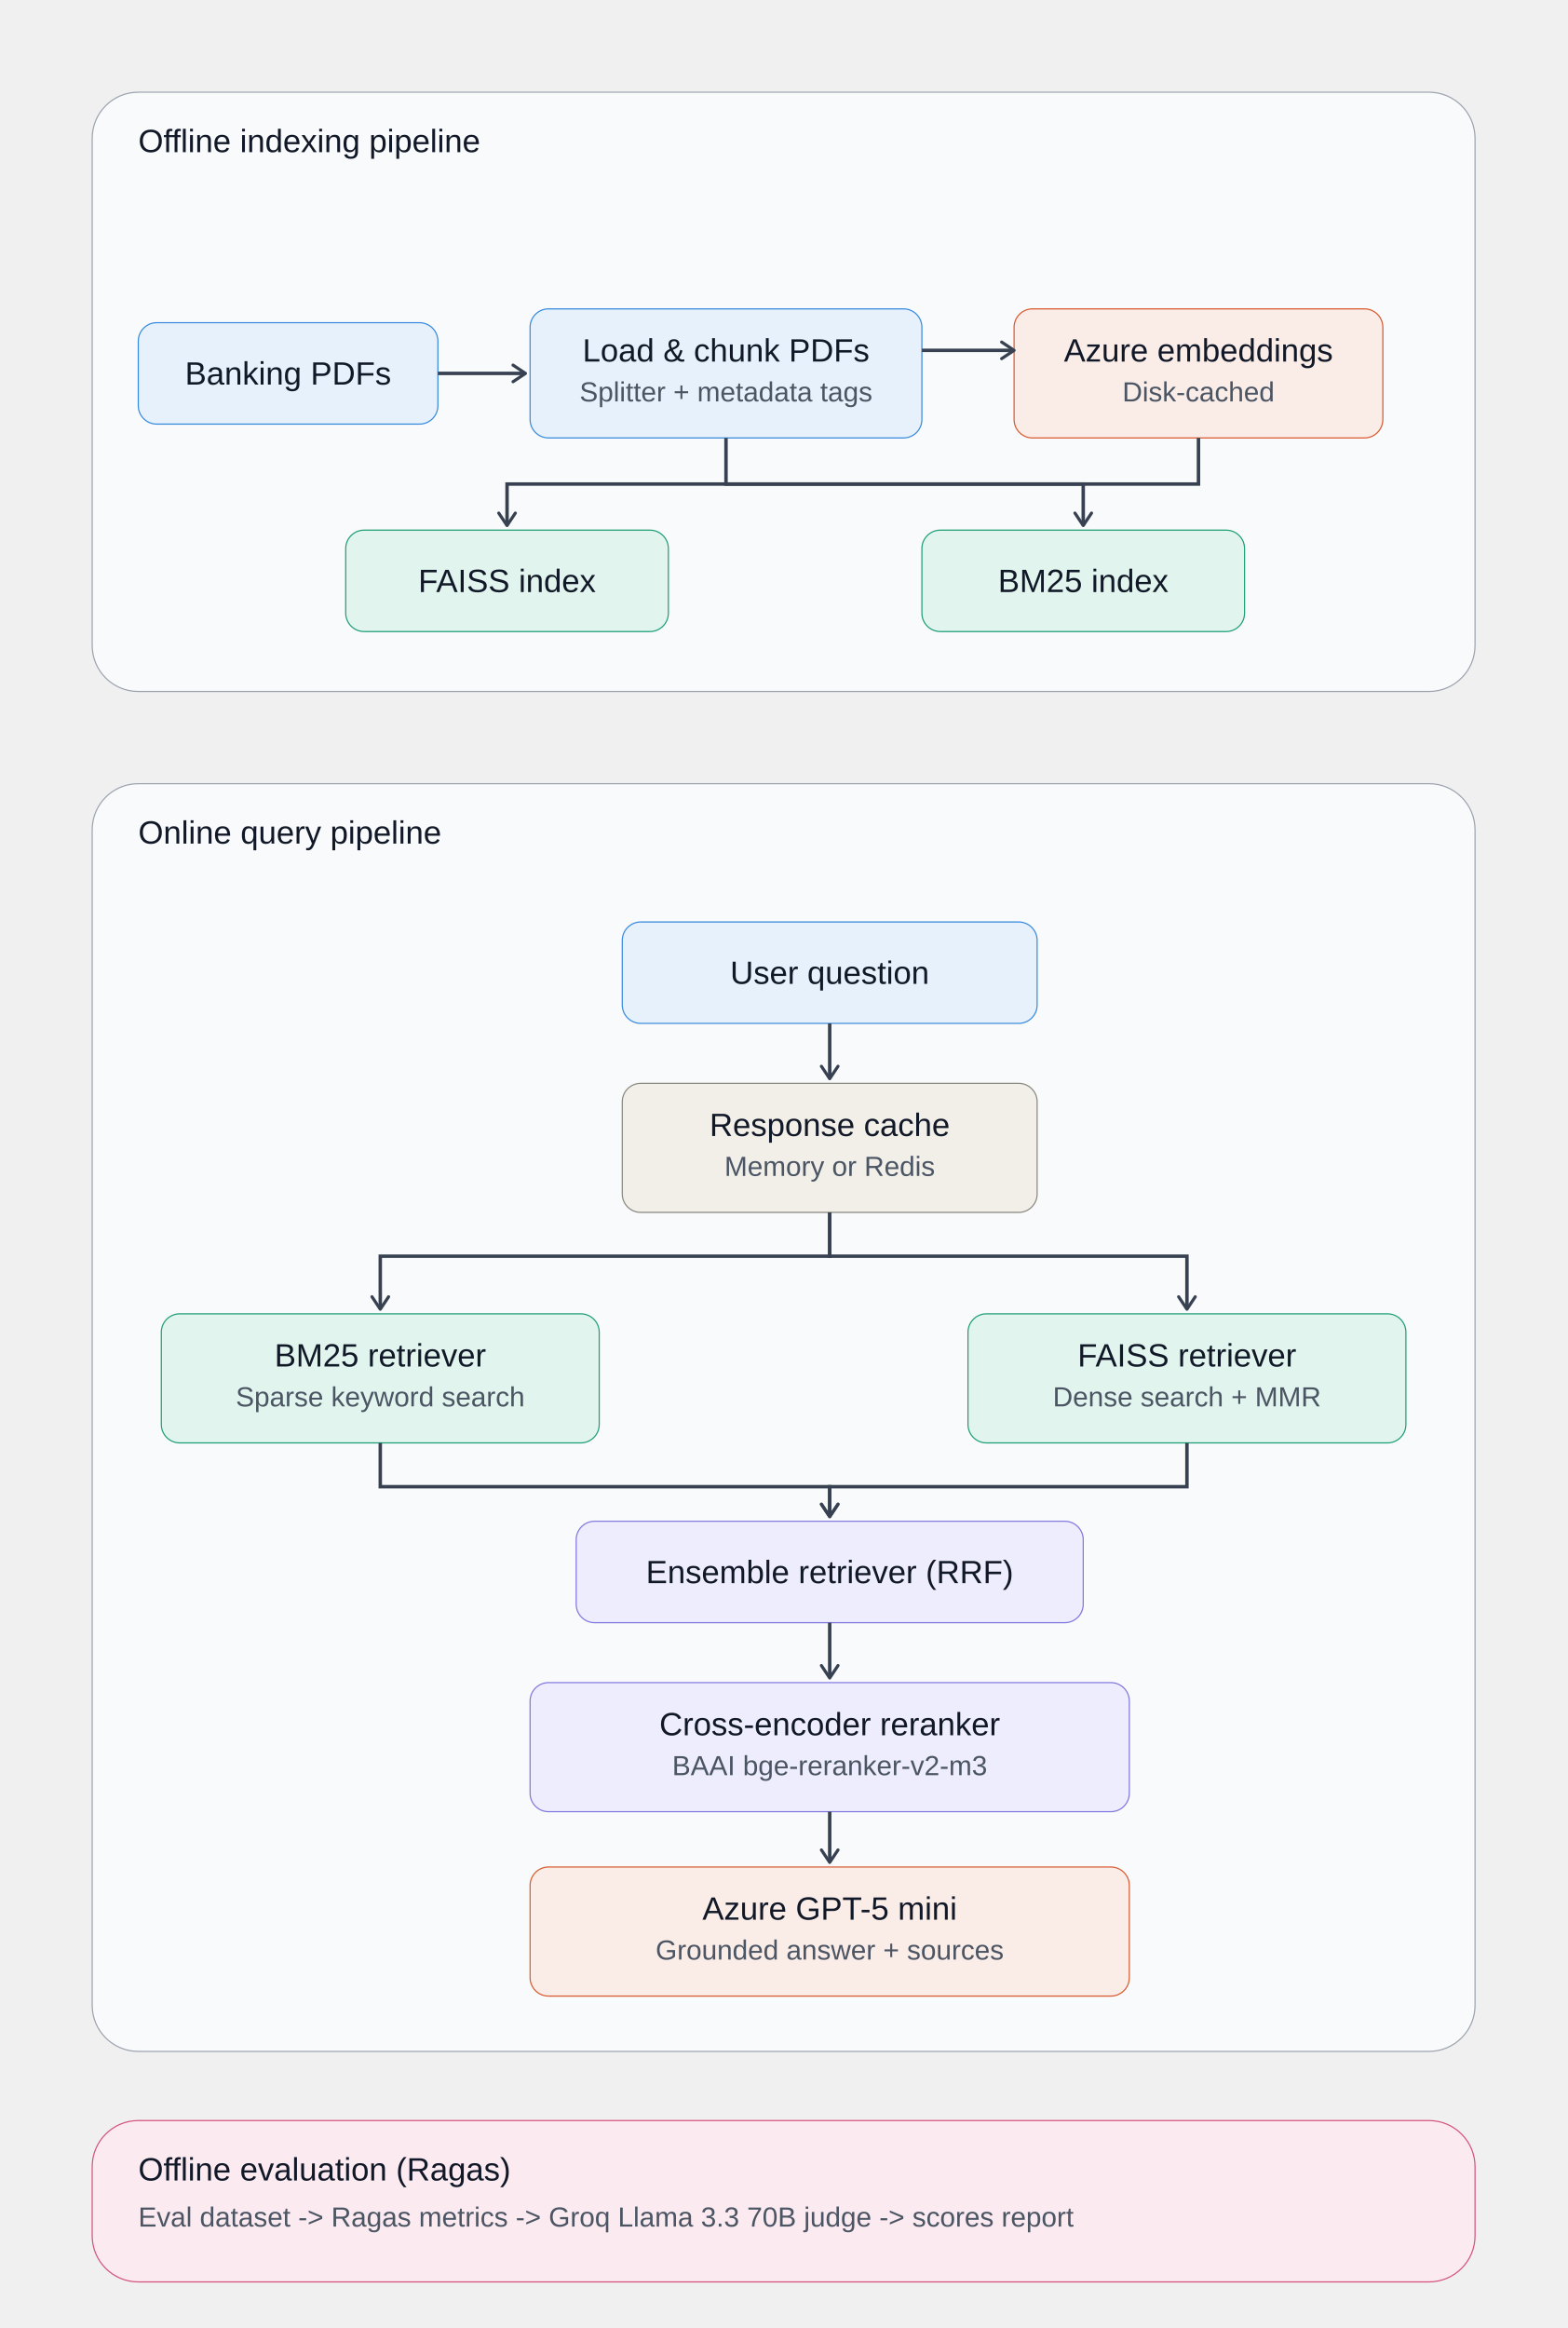
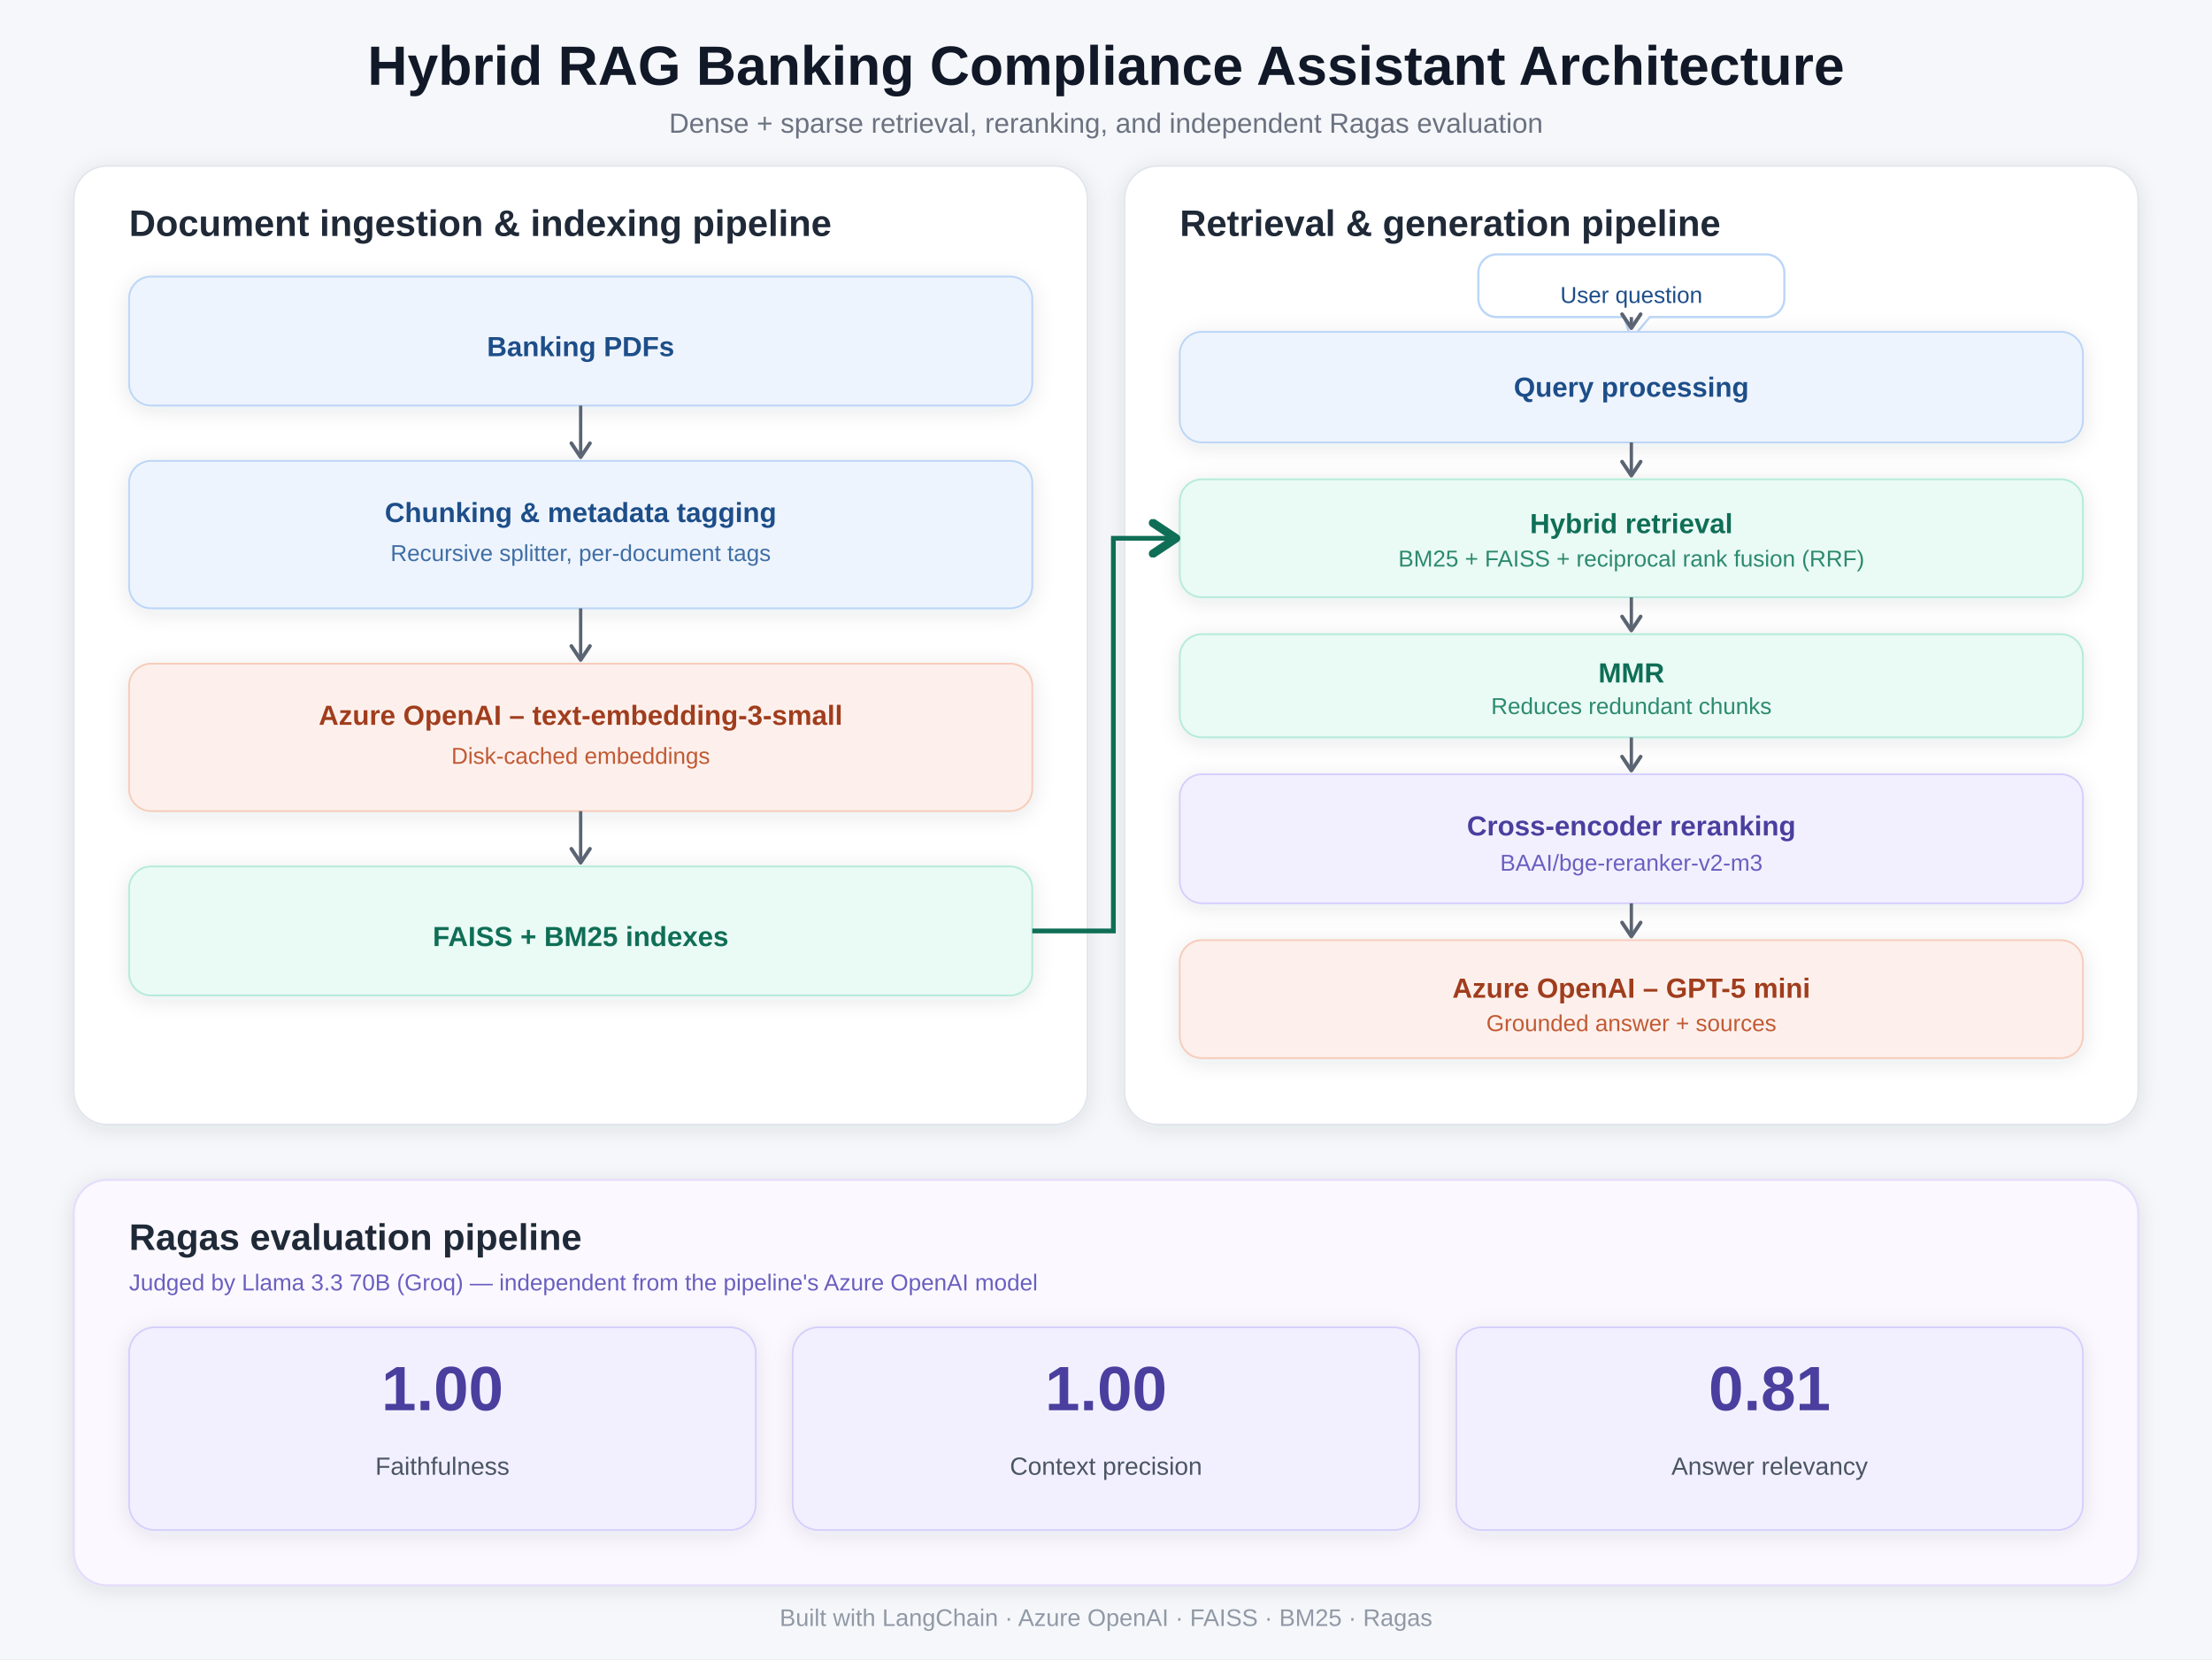
- <svg xmlns="http://www.w3.org/2000/svg" width="680" height="1010" viewBox="0 0 680 1010" role="img">
+ <svg xmlns="http://www.w3.org/2000/svg" width="1200" height="900" viewBox="0 0 1200 900" role="img">
  <defs>
-     <marker id="arrow" viewBox="0 0 10 10" refX="8" refY="5" markerWidth="6" markerHeight="6" orient="auto-start-reverse">
-       <path d="M2 1L8 5L2 9" fill="none" stroke="#374151" stroke-width="1.5" stroke-linecap="round" stroke-linejoin="round" />
+     <marker id="arrow" viewBox="0 0 10 10" refX="8" refY="5" markerWidth="7" markerHeight="7" orient="auto-start-reverse">
+       <path d="M2 1L8 5L2 9" fill="none" stroke="#5b6472" stroke-width="1.6" stroke-linecap="round" stroke-linejoin="round" />
    </marker>
+     <marker id="arrowBold" viewBox="0 0 10 10" refX="8" refY="5" markerWidth="8" markerHeight="8" orient="auto-start-reverse">
+       <path d="M2 1L8 5L2 9" fill="none" stroke="#0f6e56" stroke-width="2.2" stroke-linecap="round" stroke-linejoin="round" />
+     </marker>
+     <filter id="cardShadow" x="-20%" y="-20%" width="140%" height="140%">
+       <feDropShadow dx="0" dy="2" stdDeviation="6" flood-color="#1f2937" flood-opacity="0.10" />
+     </filter>
  </defs>
  <style>
- .t{font:400 14px Arial,sans-serif;fill:#111827;}
- .ts{font:400 12px Arial,sans-serif;fill:#4b5563;}
- .th{font:500 14px Arial,sans-serif;fill:#111827;}
- .sec{fill:#f9fafb;stroke:#9ca3af;stroke-width:0.5;}
- .blue{fill:#e6f1fb;stroke:#378ade;stroke-width:0.5;}
- .teal{fill:#e1f5ee;stroke:#1d9e75;stroke-width:0.5;}
- .coral{fill:#faece7;stroke:#d85a30;stroke-width:0.5;}
- .purple{fill:#eeedfe;stroke:#7f77dd;stroke-width:0.5;}
- .gray{fill:#f1efe8;stroke:#888780;stroke-width:0.5;}
- .pink{fill:#fbeaf0;stroke:#d4537e;stroke-width:0.5;}
- .arr{stroke:#374151;stroke-width:1.5;fill:none;}
+ .bg{fill:#f5f7fa;}
+ .panel{fill:#ffffff;stroke:#e2e6ec;stroke-width:1;filter:url(#cardShadow);}
+ .paneltitle{font:600 20px 'Segoe UI',Arial,sans-serif;fill:#1f2937;}
+ .title{font:700 30px 'Segoe UI',Arial,sans-serif;fill:#111827;text-anchor:middle;}
+ .subtitle{font:400 15px 'Segoe UI',Arial,sans-serif;fill:#6b7280;text-anchor:middle;}
+ .card{stroke-width:1;filter:url(#cardShadow);}
+ .cardTitle{font:600 15px 'Segoe UI',Arial,sans-serif;}
+ .cardSub{font:400 12.5px 'Segoe UI',Arial,sans-serif;}
+ .arr{stroke:#5b6472;stroke-width:1.8;fill:none;}
+ .blue{fill:#eef4fd;stroke:#bcd6f7;}
+ .blueTxt{fill:#1d4e89;}
+ .blueSub{fill:#3f6ea5;}
+ .teal{fill:#eafaf5;stroke:#b7ebda;}
+ .tealTxt{fill:#0f6e56;}
+ .tealSub{fill:#2c8a6e;}
+ .purple{fill:#f2f0ff;stroke:#d6d0fb;}
+ .purpleTxt{fill:#4a3f9e;}
+ .purpleSub{fill:#6a5fc0;}
+ .coral{fill:#fdf0ec;stroke:#f6cdbc;}
+ .coralTxt{fill:#a03d1d;}
+ .coralSub{fill:#c15a34;}
+ .evalpanel{fill:#fbf9ff;stroke:#e6ddfb;stroke-width:1.2;filter:url(#cardShadow);}
+ .statnum{font:700 34px 'Segoe UI',Arial,sans-serif;text-anchor:middle;}
+ .statlabel{font:500 13.5px 'Segoe UI',Arial,sans-serif;text-anchor:middle;fill:#4b5563;}
+ .footer{font:400 13px 'Segoe UI',Arial,sans-serif;fill:#9199a6;text-anchor:middle;}
+ .bubble{fill:#ffffff;stroke:#bcd6f7;stroke-width:1.2;}
+ .bubbleTxt{font:500 12.5px 'Segoe UI',Arial,sans-serif;fill:#1d4e89;text-anchor:middle;}
</style>
-   <rect x="40" y="40" width="600" height="260" rx="20" class="sec" />
-   <text x="60" y="66" class="th">Offline indexing pipeline</text>
-   <rect x="60" y="140" width="130" height="44" rx="8" class="blue" />
-   <text x="125" y="162" class="th" text-anchor="middle" dominant-baseline="central">Banking PDFs</text>
-   <rect x="230" y="134" width="170" height="56" rx="8" class="blue" />
-   <text x="315" y="152" class="th" text-anchor="middle" dominant-baseline="central">Load &amp; chunk PDFs</text>
-   <text x="315" y="170" class="ts" text-anchor="middle" dominant-baseline="central">Splitter + metadata tags</text>
-   <rect x="440" y="134" width="160" height="56" rx="8" class="coral" />
-   <text x="520" y="152" class="th" text-anchor="middle" dominant-baseline="central">Azure embeddings</text>
-   <text x="520" y="170" class="ts" text-anchor="middle" dominant-baseline="central">Disk-cached</text>
-   <rect x="150" y="230" width="140" height="44" rx="8" class="teal" />
-   <text x="220" y="252" class="th" text-anchor="middle" dominant-baseline="central">FAISS index</text>
-   <rect x="400" y="230" width="140" height="44" rx="8" class="teal" />
-   <text x="470" y="252" class="th" text-anchor="middle" dominant-baseline="central">BM25 index</text>
-   <line x1="190" y1="162" x2="228" y2="162" class="arr" marker-end="url(#arrow)" />
-   <path d="M400 152 L440 152" class="arr" marker-end="url(#arrow)" />
-   <path d="M520 190 L520 210 L220 210 L220 228" class="arr" marker-end="url(#arrow)" />
-   <path d="M315 190 L315 210 L470 210 L470 228" class="arr" marker-end="url(#arrow)" />
-   <rect x="40" y="340" width="600" height="550" rx="20" class="sec" />
-   <text x="60" y="366" class="th">Online query pipeline</text>
-   <rect x="270" y="400" width="180" height="44" rx="8" class="blue" />
-   <text x="360" y="422" class="th" text-anchor="middle" dominant-baseline="central">User question</text>
-   <rect x="270" y="470" width="180" height="56" rx="8" class="gray" />
-   <text x="360" y="488" class="th" text-anchor="middle" dominant-baseline="central">Response cache</text>
-   <text x="360" y="506" class="ts" text-anchor="middle" dominant-baseline="central">Memory or Redis</text>
-   <rect x="70" y="570" width="190" height="56" rx="8" class="teal" />
-   <text x="165" y="588" class="th" text-anchor="middle" dominant-baseline="central">BM25 retriever</text>
-   <text x="165" y="606" class="ts" text-anchor="middle" dominant-baseline="central">Sparse keyword search</text>
-   <rect x="420" y="570" width="190" height="56" rx="8" class="teal" />
-   <text x="515" y="588" class="th" text-anchor="middle" dominant-baseline="central">FAISS retriever</text>
-   <text x="515" y="606" class="ts" text-anchor="middle" dominant-baseline="central">Dense search + MMR</text>
-   <rect x="250" y="660" width="220" height="44" rx="8" class="purple" />
-   <text x="360" y="682" class="th" text-anchor="middle" dominant-baseline="central">Ensemble retriever (RRF)</text>
-   <rect x="230" y="730" width="260" height="56" rx="8" class="purple" />
-   <text x="360" y="748" class="th" text-anchor="middle" dominant-baseline="central">Cross-encoder reranker</text>
-   <text x="360" y="766" class="ts" text-anchor="middle" dominant-baseline="central">BAAI bge-reranker-v2-m3</text>
-   <rect x="230" y="810" width="260" height="56" rx="8" class="coral" />
-   <text x="360" y="828" class="th" text-anchor="middle" dominant-baseline="central">Azure GPT-5 mini</text>
-   <text x="360" y="846" class="ts" text-anchor="middle" dominant-baseline="central">Grounded answer + sources</text>
-   <line x1="360" y1="444" x2="360" y2="468" class="arr" marker-end="url(#arrow)" />
-   <path d="M360 526 L360 545 L165 545 L165 568" class="arr" marker-end="url(#arrow)" />
-   <path d="M360 526 L360 545 L515 545 L515 568" class="arr" marker-end="url(#arrow)" />
-   <path d="M165 626 L165 645 L360 645 L360 658" class="arr" marker-end="url(#arrow)" />
-   <path d="M515 626 L515 645 L360 645 L360 658" class="arr" marker-end="url(#arrow)" />
-   <line x1="360" y1="704" x2="360" y2="728" class="arr" marker-end="url(#arrow)" />
-   <line x1="360" y1="786" x2="360" y2="808" class="arr" marker-end="url(#arrow)" />
-   <rect x="40" y="920" width="600" height="70" rx="20" class="pink" />
-   <text x="60" y="946" class="th">Offline evaluation (Ragas)</text>
-   <text x="60" y="966" class="ts">Eval dataset -&gt; Ragas metrics -&gt; Groq Llama 3.3 70B judge -&gt; scores report</text>
+   <rect class="bg" x="0" y="0" width="1200" height="900" />
+   <text class="title" x="600" y="46">Hybrid RAG Banking Compliance Assistant Architecture</text>
+   <text class="subtitle" x="600" y="72">Dense + sparse retrieval, reranking, and independent Ragas evaluation</text>
+   <rect class="panel" x="40" y="90" width="550" height="520" rx="18" />
+   <text class="paneltitle" x="70" y="128">Document ingestion &amp; indexing pipeline</text>
+   <g>
+     <rect class="card blue" x="70" y="150" width="490" height="70" rx="12" />
+     <text class="cardTitle blueTxt" x="315" y="188" text-anchor="middle" dominant-baseline="central">Banking PDFs</text>
+   </g>
+   <g>
+     <rect class="card blue" x="70" y="250" width="490" height="80" rx="12" />
+     <text class="cardTitle blueTxt" x="315" y="278" text-anchor="middle" dominant-baseline="central">Chunking &amp; metadata tagging</text>
+     <text class="cardSub blueSub" x="315" y="300" text-anchor="middle" dominant-baseline="central">Recursive splitter, per-document tags</text>
+   </g>
+   <g>
+     <rect class="card coral" x="70" y="360" width="490" height="80" rx="12" />
+     <text class="cardTitle coralTxt" x="315" y="388" text-anchor="middle" dominant-baseline="central">Azure OpenAI – text-embedding-3-small</text>
+     <text class="cardSub coralSub" x="315" y="410" text-anchor="middle" dominant-baseline="central">Disk-cached embeddings</text>
+   </g>
+   <g>
+     <rect class="card teal" x="70" y="470" width="490" height="70" rx="12" />
+     <text class="cardTitle tealTxt" x="315" y="508" text-anchor="middle" dominant-baseline="central">FAISS + BM25 indexes</text>
+   </g>
+   <line x1="315" y1="220" x2="315" y2="248" class="arr" marker-end="url(#arrow)" />
+   <line x1="315" y1="330" x2="315" y2="358" class="arr" marker-end="url(#arrow)" />
+   <line x1="315" y1="440" x2="315" y2="468" class="arr" marker-end="url(#arrow)" />
+   <rect class="panel" x="610" y="90" width="550" height="520" rx="18" />
+   <text class="paneltitle" x="640" y="128">Retrieval &amp; generation pipeline</text>
+   <g>
+     <path class="bubble" d="M812 138 h146 a10 10 0 0 1 10 10 v14 a10 10 0 0 1 -10 10 h-63 l-10 12 l-4 -12 h-69 a10 10 0 0 1 -10 -10 v-14 a10 10 0 0 1 10 -10 Z" />
+     <text class="bubbleTxt" x="885" y="160" text-anchor="middle" dominant-baseline="central">User question</text>
+   </g>
+   <g>
+     <rect class="card blue" x="640" y="180" width="490" height="60" rx="12" />
+     <text class="cardTitle blueTxt" x="885" y="210" text-anchor="middle" dominant-baseline="central">Query processing</text>
+   </g>
+   <g>
+     <rect class="card teal" x="640" y="260" width="490" height="64" rx="12" />
+     <text class="cardTitle tealTxt" x="885" y="284" text-anchor="middle" dominant-baseline="central">Hybrid retrieval</text>
+     <text class="cardSub tealSub" x="885" y="303" text-anchor="middle" dominant-baseline="central">BM25 + FAISS + reciprocal rank fusion (RRF)</text>
+   </g>
+   <g>
+     <rect class="card teal" x="640" y="344" width="490" height="56" rx="12" />
+     <text class="cardTitle tealTxt" x="885" y="365" text-anchor="middle" dominant-baseline="central">MMR</text>
+     <text class="cardSub tealSub" x="885" y="383" text-anchor="middle" dominant-baseline="central">Reduces redundant chunks</text>
+   </g>
+   <g>
+     <rect class="card purple" x="640" y="420" width="490" height="70" rx="12" />
+     <text class="cardTitle purpleTxt" x="885" y="448" text-anchor="middle" dominant-baseline="central">Cross-encoder reranking</text>
+     <text class="cardSub purpleSub" x="885" y="468" text-anchor="middle" dominant-baseline="central">BAAI/bge-reranker-v2-m3</text>
+   </g>
+   <g>
+     <rect class="card coral" x="640" y="510" width="490" height="64" rx="12" />
+     <text class="cardTitle coralTxt" x="885" y="536" text-anchor="middle" dominant-baseline="central">Azure OpenAI – GPT-5 mini</text>
+     <text class="cardSub coralSub" x="885" y="555" text-anchor="middle" dominant-baseline="central">Grounded answer + sources</text>
+   </g>
+   <line x1="885" y1="172" x2="885" y2="178" class="arr" marker-end="url(#arrow)" />
+   <line x1="885" y1="240" x2="885" y2="258" class="arr" marker-end="url(#arrow)" />
+   <line x1="885" y1="324" x2="885" y2="342" class="arr" marker-end="url(#arrow)" />
+   <line x1="885" y1="400" x2="885" y2="418" class="arr" marker-end="url(#arrow)" />
+   <line x1="885" y1="490" x2="885" y2="508" class="arr" marker-end="url(#arrow)" />
+   <path d="M560 505 L604 505 L604 292 L638 292" fill="none" stroke="#0f6e56" stroke-width="2.6" marker-end="url(#arrowBold)" />
+   <rect class="evalpanel" x="40" y="640" width="1120" height="220" rx="18" />
+   <text class="paneltitle" x="70" y="678" fill="#4a3f9e">Ragas evaluation pipeline</text>
+   <text class="cardSub" x="70" y="700" fill="#6a5fc0">Judged by Llama 3.3 70B (Groq) — independent from the pipeline's Azure OpenAI model</text>
+   <g>
+     <rect class="card purple" x="70" y="720" width="340" height="110" rx="14" />
+     <text class="statnum purpleTxt" x="240" y="765">1.00</text>
+     <text class="statlabel" x="240" y="800">Faithfulness</text>
+   </g>
+   <g>
+     <rect class="card purple" x="430" y="720" width="340" height="110" rx="14" />
+     <text class="statnum purpleTxt" x="600" y="765">1.00</text>
+     <text class="statlabel" x="600" y="800">Context precision</text>
+   </g>
+   <g>
+     <rect class="card purple" x="790" y="720" width="340" height="110" rx="14" />
+     <text class="statnum purpleTxt" x="960" y="765">0.81</text>
+     <text class="statlabel" x="960" y="800">Answer relevancy</text>
+   </g>
+   <text class="footer" x="600" y="882">Built with LangChain · Azure OpenAI · FAISS · BM25 · Ragas</text>
</svg>
